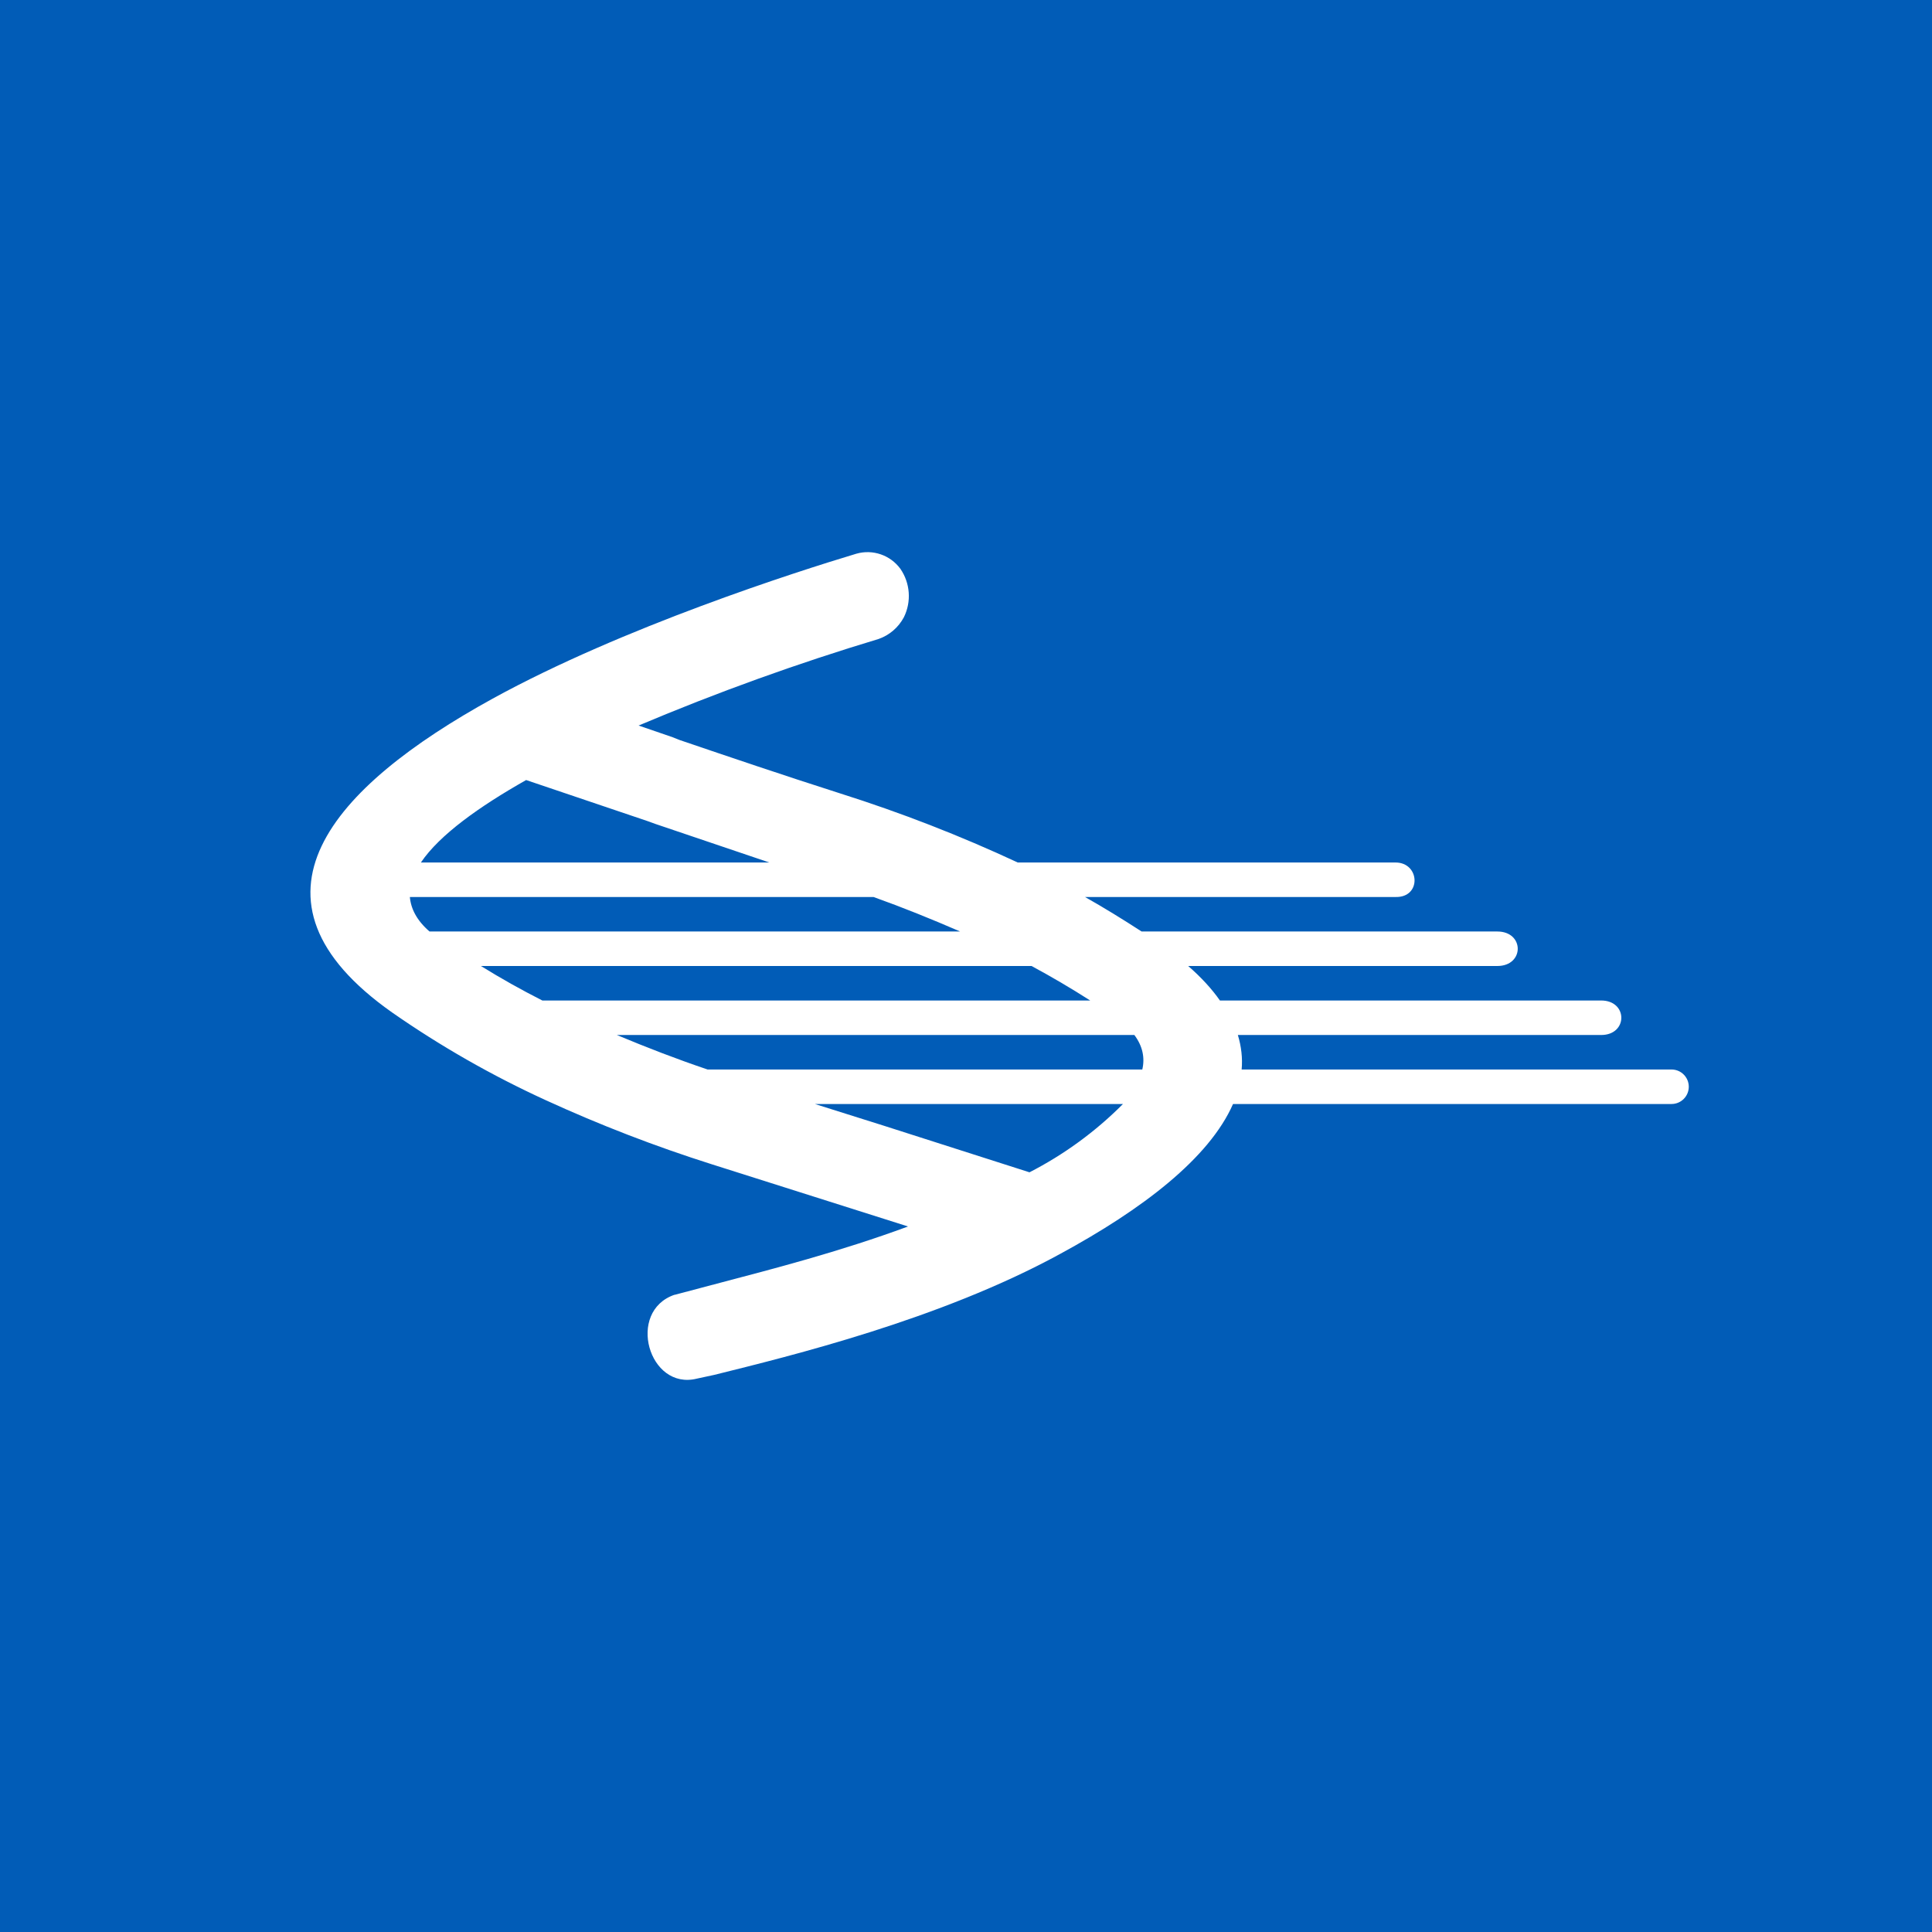
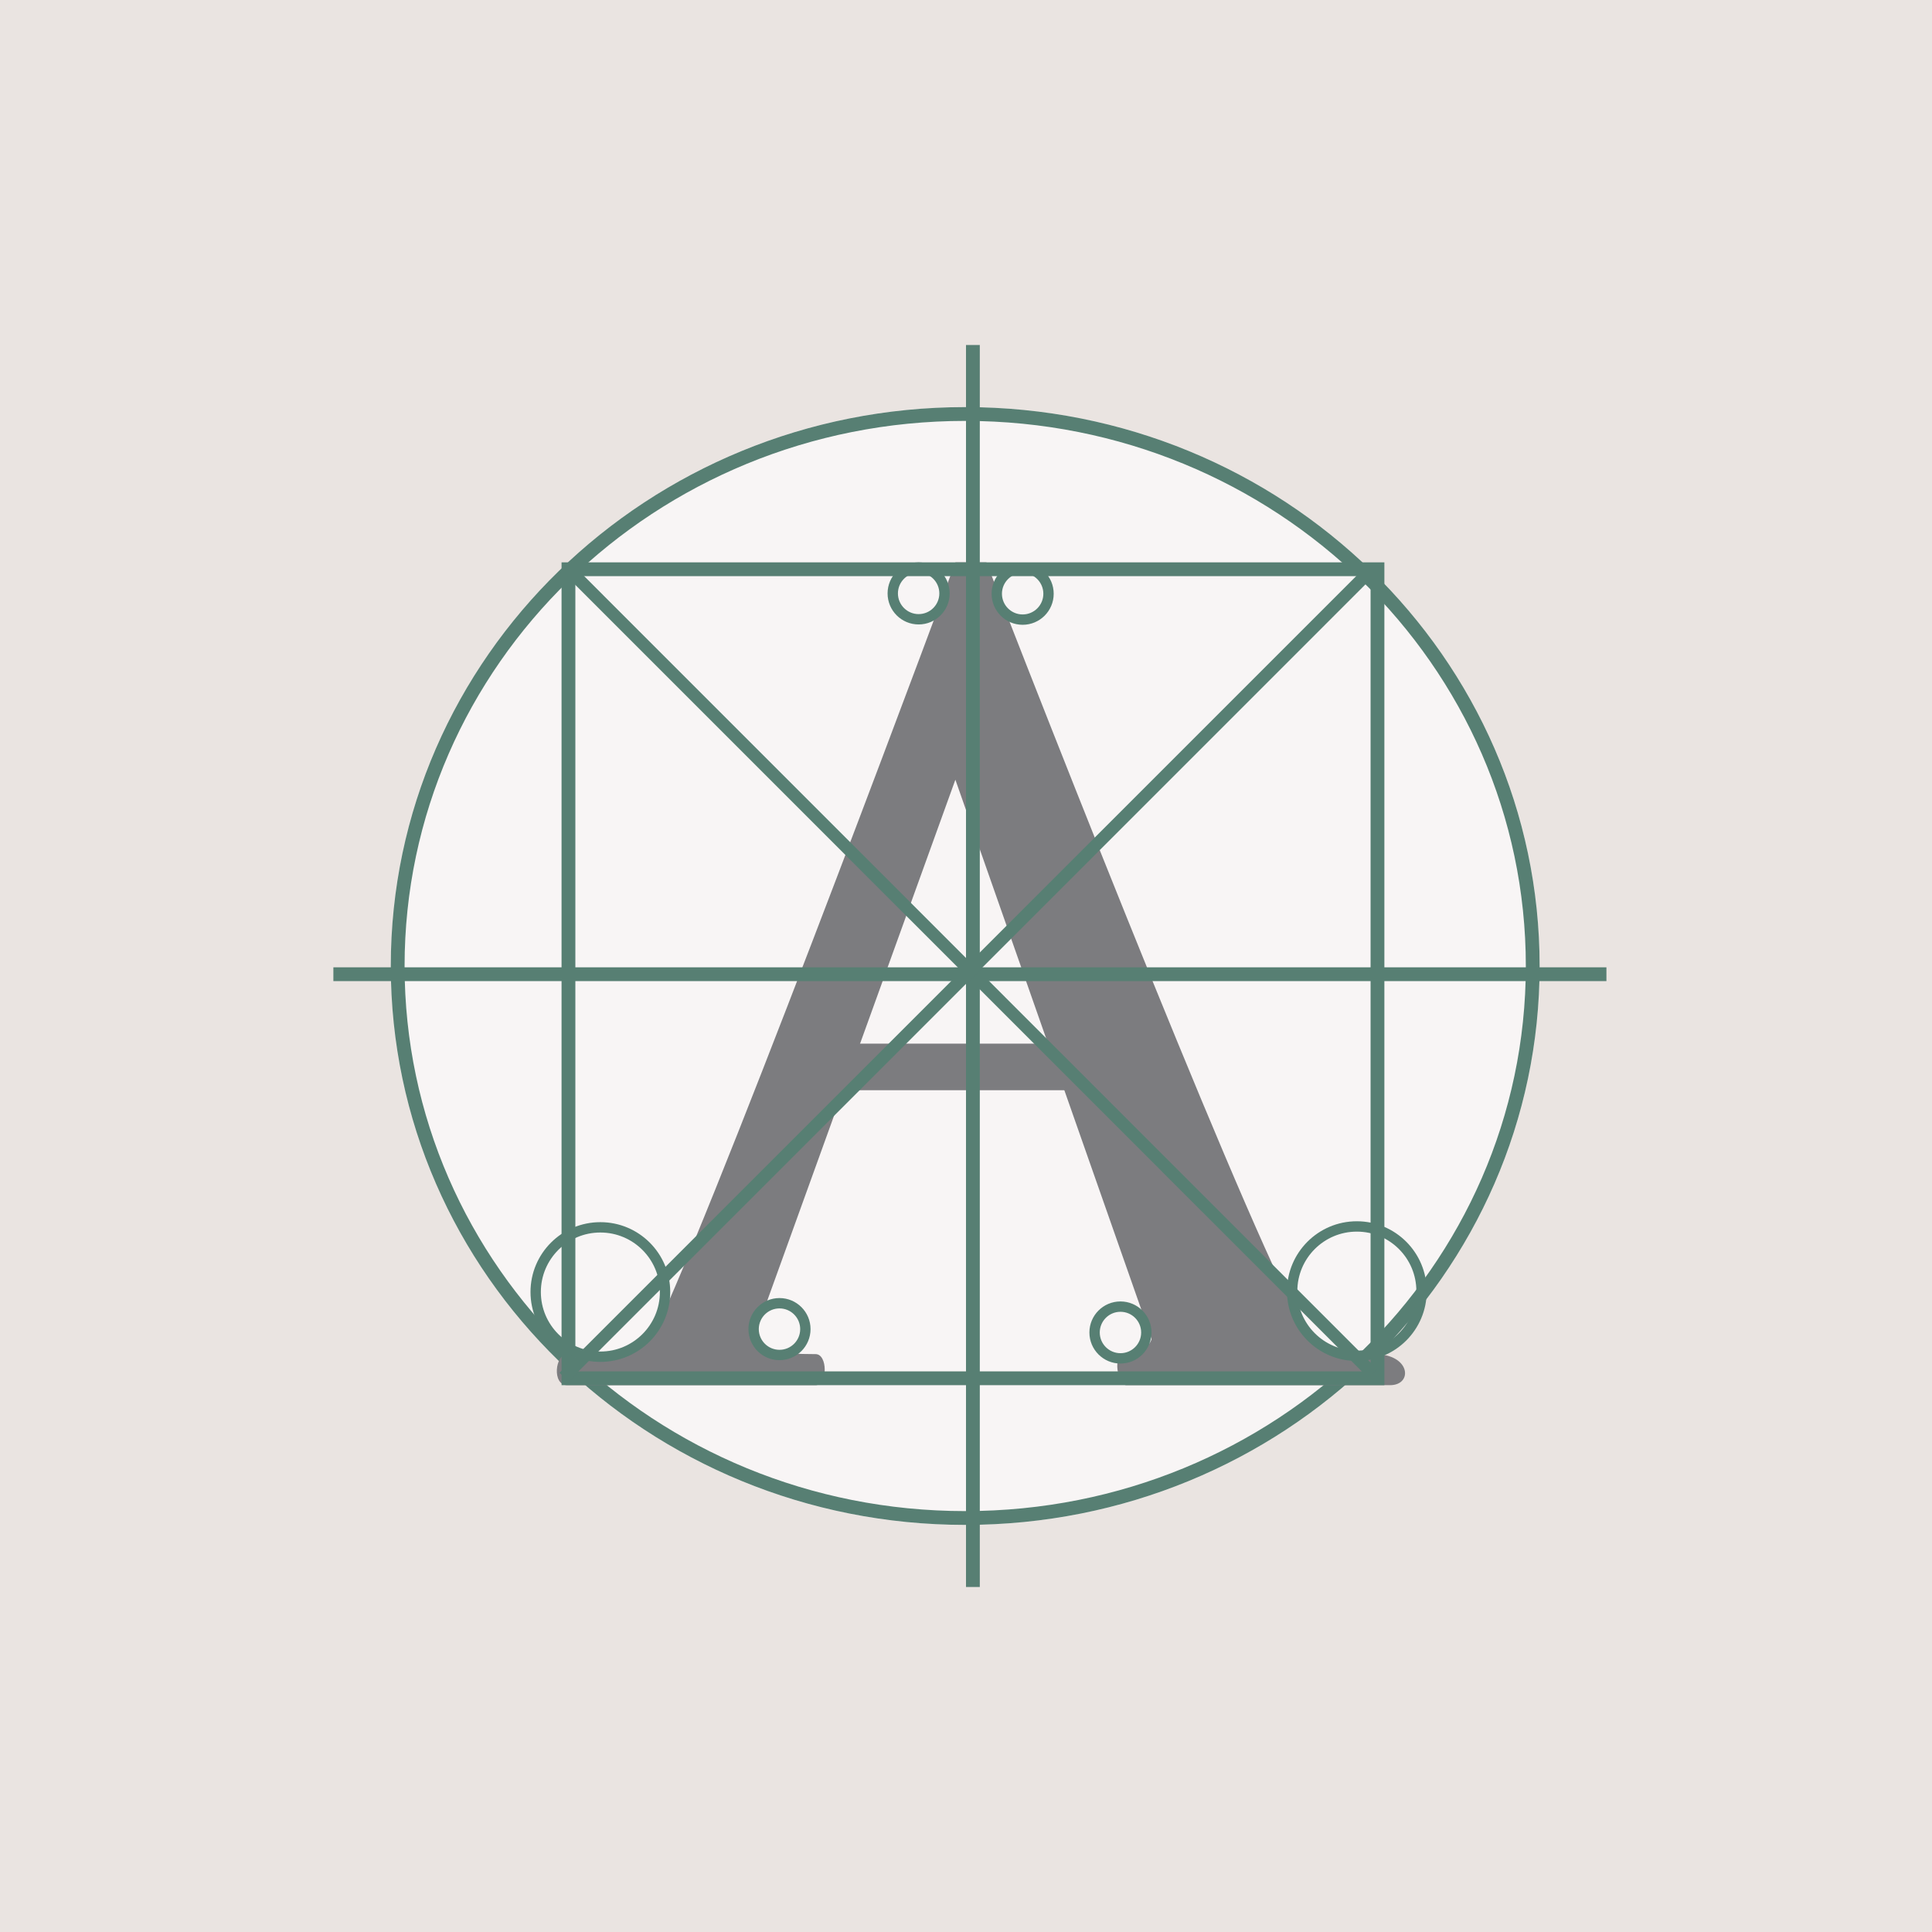
<svg xmlns="http://www.w3.org/2000/svg" width="56" height="56">
-   <path fill="#015CB7" d="M0 0h56v56H0z" />
-   <path d="M26.2 17.89c-.16.3-.42.52-.73.63a69 69 0 00-6.96 2.51l.99.34.2.08c1.44.49 2.97 1.01 4.66 1.55a42.55 42.55 0 015.14 2h10.95c.71 0 .76 1.02 0 1h-9c.55.31 1.1.65 1.64 1H43.4c.79 0 .79 1 0 1h-8.96c.38.33.69.67.92 1h11.05c.78 0 .78 1 0 1H35.88c.1.33.14.67.11 1h12.46a.5.5 0 010 1H35.74c-.69 1.57-2.62 3.05-5.02 4.35-3.48 1.9-7.8 2.95-10.01 3.5l-.51.11c-1.4.35-2.05-1.95-.65-2.43h.01l1.36-.36c1.4-.37 3.4-.88 5.4-1.62a5071.19 5071.19 0 00-5.68-1.8 42 42 0 01-4.82-1.86 28.6 28.6 0 01-4.45-2.54c-4.69-3.3-1.74-6.54 2.91-9.1 3.77-2.07 8.81-3.68 10.54-4.2a1.18 1.18 0 011.28.44 1.39 1.39 0 01.1 1.4zm3.64 16.09A10.74 10.74 0 0032.55 32h-8.93l2 .63 4.22 1.35zM20.51 31h12.6c.08-.34.01-.68-.23-1h-15c.86.36 1.74.7 2.63 1zm-4.8-2H31.6a26.1 26.1 0 00-1.7-1H13.94c.58.36 1.17.69 1.78 1zm-3.26-2h15.38c-.83-.36-1.67-.7-2.51-1H11.88c.03.34.2.68.57 1zm-.25-2h10.1l-3.31-1.12-.22-.08-3.52-1.19c-1.36.77-2.51 1.59-3.05 2.39z" fill="#fff" />
+   <path fill="#EAE4E1" d="M0 0h56v56H0z" />
+   <path d="M44.627 28c0 8.947-7.454 16.2-16.65 16.2-9.195 0-16.65-7.253-16.65-16.2s7.455-16.2 16.65-16.2c9.196 0 16.65 7.253 16.65 16.2z" fill="#F8F5F5" />
+   <path fill-rule="evenodd" d="M27.977 43.8c8.985 0 16.25-7.084 16.25-15.8 0-8.716-7.265-15.8-16.25-15.8s-16.25 7.084-16.25 15.8c0 8.716 7.265 15.8 16.25 15.8zm0 .4c9.196 0 16.65-7.253 16.65-16.2s-7.454-16.2-16.65-16.2c-9.195 0-16.65 7.253-16.65 16.2s7.455 16.2 16.65 16.2z" fill="#577F73" />
+   <path d="M19.105 38.35c2.25-4.95 8.587-22.05 8.587-22.05h.9c2.85 7.35 8.73 22.14 9.45 22.5.72.36 1.35.45 1.8.45 1.05 0 1.118.9.45.9h-7.65c-.218 0-.45-.9 0-.9s.735-.316.735-.45l-5.685-16.2-5.85 16.2s-.45.45 1.8.45c.351 0 .351.9 0 .9h-7.2c-.45 0-.352-.9 0-.9.863 0 2.22.073 2.663-.9z" fill="#7C7C7F" />
+   <path d="M30.942 31.6h-6.75l.45-1.35h5.85l.45 1.35z" fill="#7C7C7F" />
+   <path d="M28.4 46V10H28v36h.4z" fill="#577F73" />
+   <path d="M9.663 28.438h36.9v-.4h-36.9v.4z" fill="#577F73" />
+   <path fill-rule="evenodd" d="M39.727 16.7h-23.05v23.05h23.05V16.7zm-23.45-.4v23.85h23.85V16.3h-23.85z" fill="#577F73" />
+   <path d="M39.677 39.955L16.473 16.75l.255-.255L39.93 39.7l-.254.255z" fill="#577F73" />
+   <path fill-rule="evenodd" d="M16.473 40.044L39.677 16.84l-.254-.254-23.205 23.204.255.255zM26.627 17.8a.6.6 0 100-1.2.6.6 0 000 1.2zm0 .3a.9.9 0 100-1.8.9.9 0 000 1.8zM29.642 17.81a.6.6 0 100-1.2.6.6 0 000 1.2zm0 .3a.9.9 0 100-1.8.9.9 0 000 1.8zM32.477 39.223a.6.6 0 100-1.2.6.6 0 000 1.2zm0 .3a.9.9 0 100-1.8.9.9 0 000 1.8zM22.594 39.125a.6.6 0 100-1.2.6.6 0 000 1.2zm0 .3a.9.9 0 100-1.8.9.9 0 000 1.8zM39.329 39.149a1.725 1.725 0 100-3.45 1.725 1.725 0 000 3.45zm0 .3a2.025 2.025 0 100-4.05 2.025 2.025 0 000 4.05z" fill="#577F73" />
+   <path fill-rule="evenodd" d="M17.402 39.175a1.725 1.725 0 100-3.45 1.725 1.725 0 000 3.45zm0 .3a2.025 2.025 0 100-4.05 2.025 2.025 0 000 4.05z" fill="#577F73" />
</svg>
